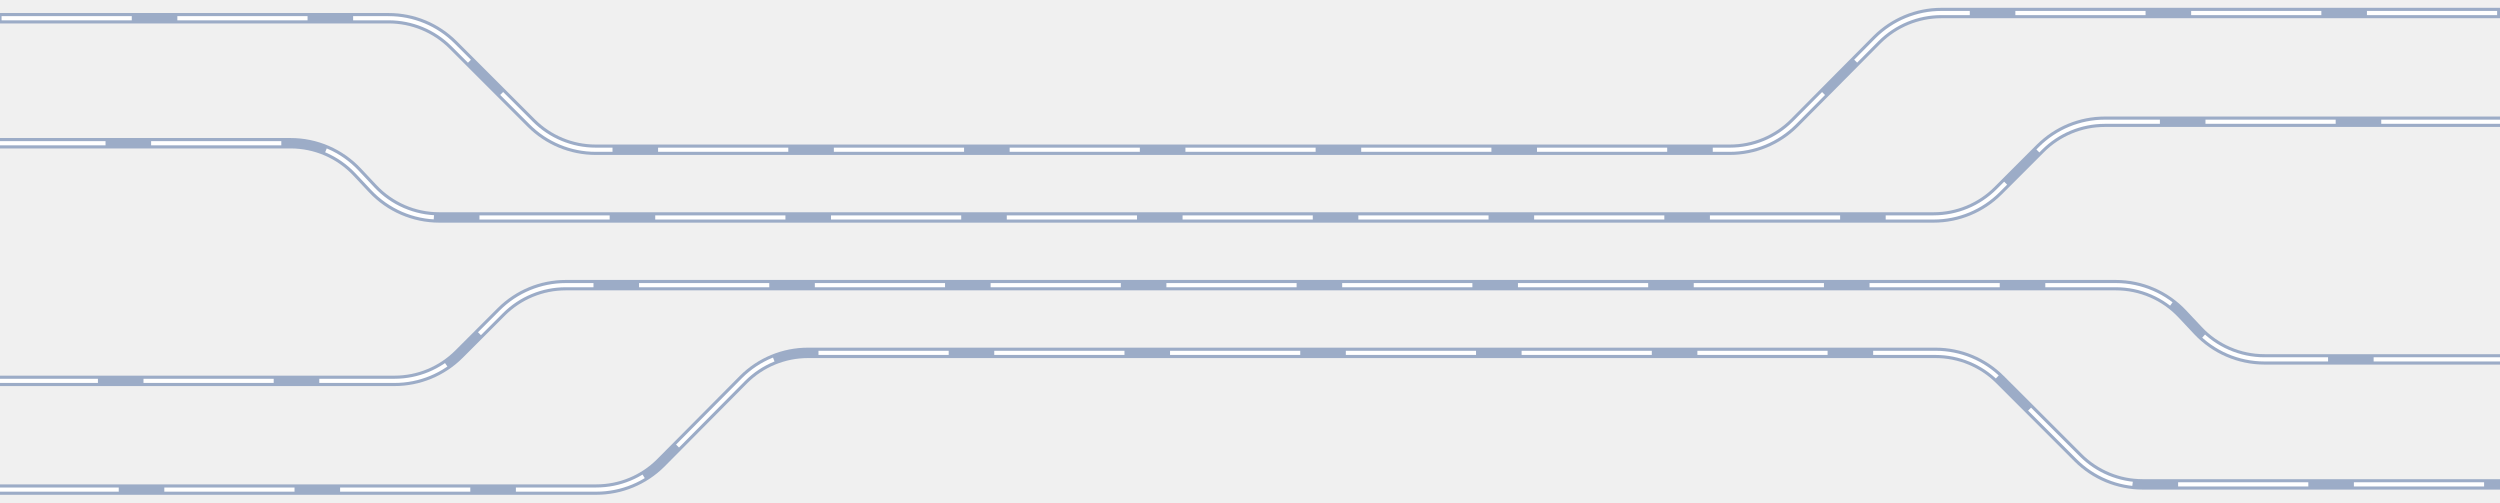
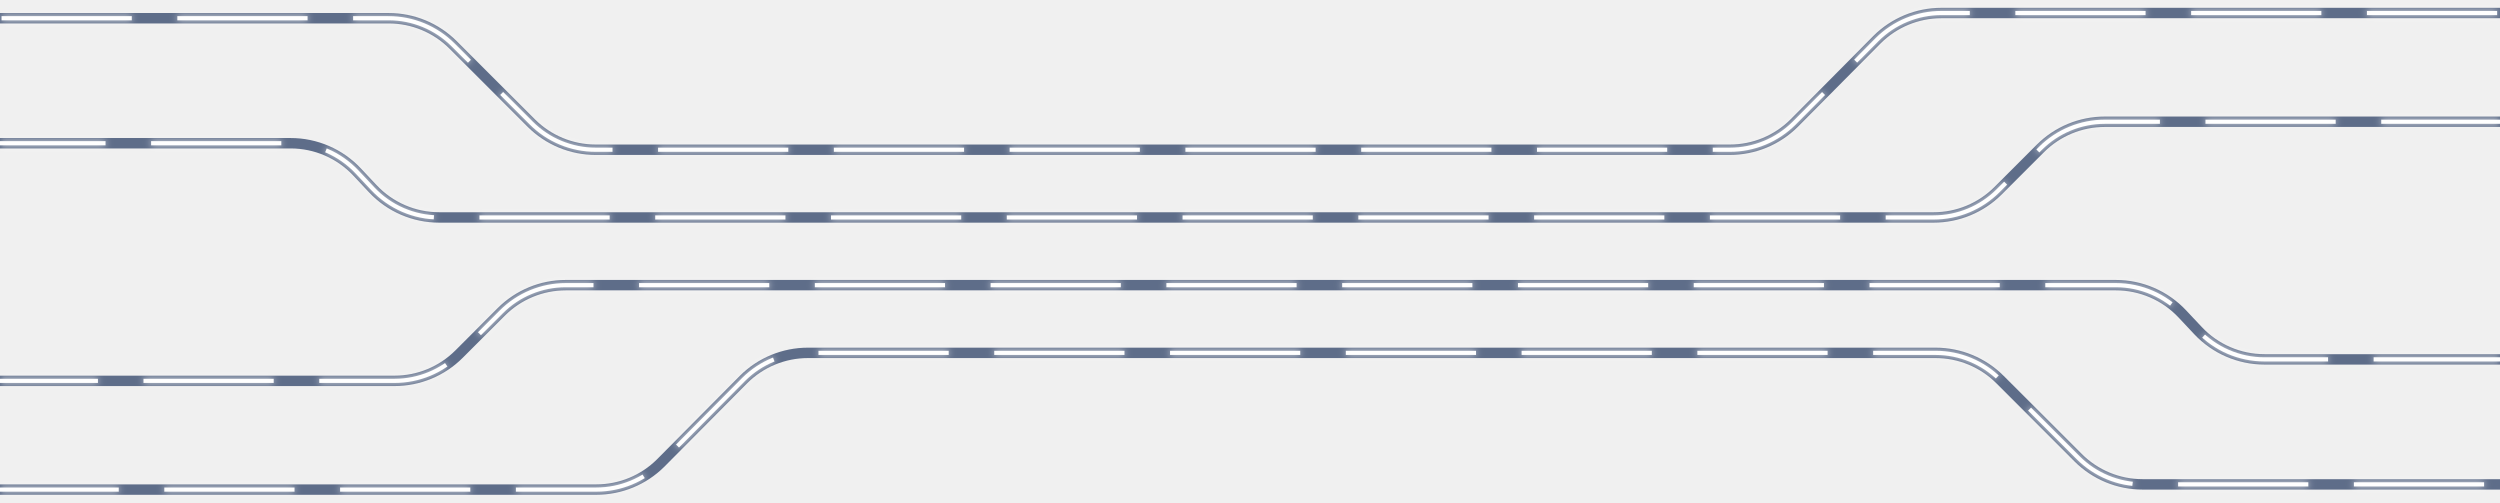
<svg xmlns="http://www.w3.org/2000/svg" viewBox="0 0 1920 386" width="1920" height="386" preserveAspectRatio="xMidYMid meet" style="width: 100%; height: 100%; transform: translate3d(0px, 0px, 0px); content-visibility: visible;">
+   <style>path[stroke="#FFFFFF"]{animation:flowDash 0.7s linear infinite;stroke-dasharray:100 35;filter:drop-shadow(0 0 3px rgba(255,255,255,0.95));}@keyframes flowDash{from{stroke-dashoffset:0;}to{stroke-dashoffset:-135;}}</style>
  <defs>
    <clipPath id="__lottie_element_98">
      <rect width="1920" height="386" x="0" y="0" />
    </clipPath>
    <clipPath id="__lottie_element_100">
      <path d="M0,0 L1920,0 L1920,386 L0,386z" />
    </clipPath>
  </defs>
  <g clip-path="url(#__lottie_element_98)">
    <g clip-path="url(#__lottie_element_100)" transform="matrix(1,0,0,1,0,0)" opacity="1" style="display: block;">
      <g transform="matrix(1,0,0,1,0,0)" opacity="1" style="display: block;">
        <g opacity="1" transform="matrix(1,0,0,1,-24.00586,271)">
-           <path stroke-linecap="butt" stroke-linejoin="miter" fill-opacity="0" stroke-miterlimit="4" stroke="#9CACC7" stroke-opacity="1" stroke-width="8px" d=" M0,105 C0,105 481.933,105 482.011,105 C482.011,105 482.011,105 482.011,105 C500.531,105 518.294,97.661 531.412,84.593 C531.476,84.53 531.54,84.465 531.604,84.401 C534.28,81.704 592.236,23.297 594.913,20.599 C594.977,20.535 595.04,20.47 595.105,20.407 C608.223,7.339 625.986,0 644.506,0 C644.506,0 1510.51,0 1510.51,0 C1529.076,0 1546.88,7.375 1560.008,20.502 C1560.008,20.503 1560.008,20.503 1560.008,20.503 C1560.056,20.551 1619.953,80.448 1620.003,80.497 C1620.003,80.497 1620.003,80.497 1620.003,80.497 C1633.13,93.625 1650.935,101 1669.5,101 C1669.5,101 1995.005,101 1995.005,101" />
+           <path stroke-linecap="butt" stroke-linejoin="miter" fill-opacity="0" stroke-miterlimit="4" stroke="#5E6D89" stroke-opacity="1" stroke-width="8px" d=" M0,105 C0,105 481.933,105 482.011,105 C482.011,105 482.011,105 482.011,105 C500.531,105 518.294,97.661 531.412,84.593 C531.476,84.53 531.54,84.465 531.604,84.401 C534.28,81.704 592.236,23.297 594.913,20.599 C594.977,20.535 595.04,20.47 595.105,20.407 C608.223,7.339 625.986,0 644.506,0 C644.506,0 1510.51,0 1510.51,0 C1529.076,0 1546.88,7.375 1560.008,20.502 C1560.008,20.503 1560.008,20.503 1560.008,20.503 C1560.056,20.551 1619.953,80.448 1620.003,80.497 C1620.003,80.497 1620.003,80.497 1620.003,80.497 C1633.13,93.625 1650.935,101 1669.5,101 C1669.5,101 1995.005,101 1995.005,101" />
        </g>
      </g>
      <g transform="matrix(1,0,0,1,0,0)" opacity="1" style="display: block;">
        <g opacity="1" transform="matrix(1,0,0,1,-24.00586,271)">
          <path stroke-linecap="butt" stroke-linejoin="miter" fill-opacity="0" stroke-miterlimit="4" stroke-dasharray=" 100 35" stroke-dashoffset="119.8" stroke="#FFFFFF" stroke-opacity="1" stroke-width="3.198px" d=" M0,105 C0,105 481.933,105 482.011,105 C482.011,105 482.011,105 482.011,105 C500.531,105 518.294,97.661 531.412,84.593 C531.476,84.53 531.54,84.465 531.604,84.401 C534.28,81.704 592.236,23.297 594.913,20.599 C594.977,20.535 595.04,20.47 595.105,20.407 C608.223,7.339 625.986,0 644.506,0 C644.506,0 1510.51,0 1510.51,0 C1529.076,0 1546.88,7.375 1560.008,20.502 C1560.008,20.503 1560.008,20.503 1560.008,20.503 C1560.056,20.551 1619.953,80.448 1620.003,80.497 C1620.003,80.497 1620.003,80.497 1620.003,80.497 C1633.13,93.625 1650.935,101 1669.5,101 C1669.5,101 1995.005,101 1995.005,101" />
        </g>
      </g>
      <g transform="matrix(1,0,0,1,0,0)" opacity="1" style="display: block;">
        <g opacity="1" transform="matrix(1,0,0,1,-40,219)">
-           <path stroke-linecap="butt" stroke-linejoin="miter" fill-opacity="0" stroke-miterlimit="4" stroke="#9CACC7" stroke-opacity="1" stroke-width="8px" d=" M0,73.5 C0,73.5 343.01,73.5 343.01,73.5 C361.575,73.5 379.38,66.125 392.508,52.997 C392.508,52.997 392.508,52.997 392.508,52.997 C392.53,52.975 424.959,20.546 425.003,20.503 C425.003,20.503 425.003,20.503 425.003,20.502 C438.13,7.375 455.935,0 474.5,0 C474.5,0 1665,0 1665,0 C1684.334,0 1702.808,7.997 1716.04,22.094 C1716.04,22.094 1716.04,22.094 1716.04,22.094 C1716.058,22.114 1728.046,34.887 1728.064,34.906 C1728.064,34.906 1728.064,34.906 1728.064,34.906 C1741.296,49.003 1759.77,57 1779.104,57 C1779.104,57 2082,57 2082,57" />
+           <path stroke-linecap="butt" stroke-linejoin="miter" fill-opacity="0" stroke-miterlimit="4" stroke="#5E6D89" stroke-opacity="1" stroke-width="8px" d=" M0,73.5 C0,73.5 343.01,73.5 343.01,73.5 C361.575,73.5 379.38,66.125 392.508,52.997 C392.508,52.997 392.508,52.997 392.508,52.997 C392.53,52.975 424.959,20.546 425.003,20.503 C425.003,20.503 425.003,20.503 425.003,20.502 C438.13,7.375 455.935,0 474.5,0 C474.5,0 1665,0 1665,0 C1684.334,0 1702.808,7.997 1716.04,22.094 C1716.04,22.094 1716.04,22.094 1716.04,22.094 C1716.058,22.114 1728.046,34.887 1728.064,34.906 C1728.064,34.906 1728.064,34.906 1728.064,34.906 C1741.296,49.003 1759.77,57 1779.104,57 C1779.104,57 2082,57 2082,57" />
        </g>
      </g>
      <g transform="matrix(1,0,0,1,0,0)" opacity="1" style="display: block;">
        <g opacity="1" transform="matrix(1,0,0,1,-40,219)">
          <path stroke-linecap="butt" stroke-linejoin="miter" fill-opacity="0" stroke-miterlimit="4" stroke-dasharray=" 100 35" stroke-dashoffset="119.8" stroke="#FFFFFF" stroke-opacity="1" stroke-width="3.198px" d=" M0,73.5 C0,73.5 343.01,73.5 343.01,73.5 C361.575,73.5 379.38,66.125 392.508,52.997 C392.508,52.997 392.508,52.997 392.508,52.997 C392.53,52.975 424.959,20.546 425.003,20.503 C425.003,20.503 425.003,20.503 425.003,20.502 C438.13,7.375 455.935,0 474.5,0 C474.5,0 1665,0 1665,0 C1684.334,0 1702.808,7.997 1716.04,22.094 C1716.04,22.094 1716.04,22.094 1716.04,22.094 C1716.058,22.114 1728.046,34.887 1728.064,34.906 C1728.064,34.906 1728.064,34.906 1728.064,34.906 C1741.296,49.003 1759.77,57 1779.104,57 C1779.104,57 2082,57 2082,57" />
        </g>
      </g>
      <g transform="matrix(1,0,0,1,0,0)" opacity="1" style="display: block;">
        <g opacity="1" transform="matrix(1,0,0,1,-28,93.5)">
-           <path stroke-linecap="butt" stroke-linejoin="miter" fill-opacity="0" stroke-miterlimit="4" stroke="#9CACC7" stroke-opacity="1" stroke-width="8px" d=" M1972,0 C1972,0 1644.5,0 1644.5,0 C1625.935,0 1608.13,7.375 1595.003,20.503 C1595.003,20.503 1595.003,20.503 1595.003,20.503 C1594.98,20.525 1562.562,52.943 1562.508,52.997 C1562.508,52.997 1562.508,52.997 1562.507,52.998 C1549.38,66.125 1531.575,73.5 1513.01,73.5 C1513.01,73.5 1513.01,73.5 1513.01,73.5 C1512.869,73.5 365.443,73.5 365.302,73.5 C365.302,73.5 365.302,73.5 365.302,73.5 C345.968,73.5 327.494,65.504 314.262,51.406 C314.262,51.406 314.262,51.406 314.262,51.406 C314.244,51.386 302.256,38.614 302.238,38.595 C302.238,38.595 302.238,38.595 302.238,38.595 C289.006,24.497 270.532,16.5 251.198,16.5 C251.198,16.5 0,16.5 0,16.5" />
+           <path stroke-linecap="butt" stroke-linejoin="miter" fill-opacity="0" stroke-miterlimit="4" stroke="#5E6D89" stroke-opacity="1" stroke-width="8px" d=" M1972,0 C1972,0 1644.5,0 1644.5,0 C1625.935,0 1608.13,7.375 1595.003,20.503 C1595.003,20.503 1595.003,20.503 1595.003,20.503 C1594.98,20.525 1562.562,52.943 1562.508,52.997 C1562.508,52.997 1562.508,52.997 1562.507,52.998 C1549.38,66.125 1531.575,73.5 1513.01,73.5 C1513.01,73.5 1513.01,73.5 1513.01,73.5 C1512.869,73.5 365.443,73.5 365.302,73.5 C365.302,73.5 365.302,73.5 365.302,73.5 C345.968,73.5 327.494,65.504 314.262,51.406 C314.262,51.406 314.262,51.406 314.262,51.406 C314.244,51.386 302.256,38.614 302.238,38.595 C302.238,38.595 302.238,38.595 302.238,38.595 C289.006,24.497 270.532,16.5 251.198,16.5 C251.198,16.5 0,16.5 0,16.5" />
        </g>
      </g>
      <g transform="matrix(1,0,0,1,0,0)" opacity="1" style="display: block;">
        <g opacity="1" transform="matrix(1,0,0,1,-28,93.5)">
          <path stroke-linecap="butt" stroke-linejoin="miter" fill-opacity="0" stroke-miterlimit="4" stroke-dasharray=" 100 35" stroke-dashoffset="119.8" stroke="#FFFFFF" stroke-opacity="1" stroke-width="3.198px" d=" M1972,0 C1972,0 1644.5,0 1644.5,0 C1625.935,0 1608.13,7.375 1595.003,20.503 C1595.003,20.503 1595.003,20.503 1595.003,20.503 C1594.98,20.525 1562.562,52.943 1562.508,52.997 C1562.508,52.997 1562.508,52.997 1562.507,52.998 C1549.38,66.125 1531.575,73.5 1513.01,73.5 C1513.01,73.5 1513.01,73.5 1513.01,73.5 C1512.869,73.5 365.443,73.5 365.302,73.5 C365.302,73.5 365.302,73.5 365.302,73.5 C345.968,73.5 327.494,65.504 314.262,51.406 C314.262,51.406 314.262,51.406 314.262,51.406 C314.244,51.386 302.256,38.614 302.238,38.595 C302.238,38.595 302.238,38.595 302.238,38.595 C289.006,24.497 270.532,16.5 251.198,16.5 C251.198,16.5 0,16.5 0,16.5" />
        </g>
      </g>
      <g transform="matrix(1,0,0,1,0,0)" opacity="1" style="display: block;">
        <g opacity="1" transform="matrix(1,0,0,1,-27,10)">
-           <path stroke-linecap="butt" stroke-linejoin="miter" fill-opacity="0" stroke-miterlimit="4" stroke="#9CACC7" stroke-opacity="1" stroke-width="8px" d=" M1960,3.637978807091713e-12 C1960,3.637978807091713e-12 1518.087,5.91894805737625e-12 1517.995,5.9194233716086675e-12 C1517.995,5.9194233716086675e-12 1517.995,3.458389390836869e-12 1517.995,1.4852549528807102e-12 C1499.475,-0 1481.712,7.339 1468.594,20.407 C1468.529,20.47 1468.466,20.535 1468.402,20.599 C1465.725,23.296 1407.77,81.703 1405.093,84.401 C1405.029,84.465 1404.965,84.53 1404.901,84.593 C1391.783,97.661 1374.02,105 1355.5,105 C1355.5,105 484.495,105 484.495,105 C465.93,105 448.125,97.625 434.998,84.498 C434.997,84.497 434.997,84.497 434.997,84.497 C434.939,84.439 375.039,24.539 375.003,24.503 C375.003,24.503 375.003,24.503 375.003,24.503 C361.875,11.375 344.07,4 325.505,4 C325.505,4 0,4 0,4" />
+           <path stroke-linecap="butt" stroke-linejoin="miter" fill-opacity="0" stroke-miterlimit="4" stroke="#5E6D89" stroke-opacity="1" stroke-width="8px" d=" M1960,3.637978807091713e-12 C1960,3.637978807091713e-12 1518.087,5.91894805737625e-12 1517.995,5.9194233716086675e-12 C1517.995,5.9194233716086675e-12 1517.995,3.458389390836869e-12 1517.995,1.4852549528807102e-12 C1499.475,-0 1481.712,7.339 1468.594,20.407 C1468.529,20.47 1468.466,20.535 1468.402,20.599 C1465.725,23.296 1407.77,81.703 1405.093,84.401 C1405.029,84.465 1404.965,84.53 1404.901,84.593 C1391.783,97.661 1374.02,105 1355.5,105 C1355.5,105 484.495,105 484.495,105 C465.93,105 448.125,97.625 434.998,84.498 C434.997,84.497 434.997,84.497 434.997,84.497 C434.939,84.439 375.039,24.539 375.003,24.503 C375.003,24.503 375.003,24.503 375.003,24.503 C361.875,11.375 344.07,4 325.505,4 C325.505,4 0,4 0,4" />
        </g>
      </g>
      <g transform="matrix(1,0,0,1,0,0)" opacity="1" style="display: block;">
        <g opacity="1" transform="matrix(1,0,0,1,-27,10)">
          <path stroke-linecap="butt" stroke-linejoin="miter" fill-opacity="0" stroke-miterlimit="4" stroke-dasharray=" 100 35" stroke-dashoffset="119.8" stroke="#FFFFFF" stroke-opacity="1" stroke-width="3.198px" d=" M1960,3.637978807091713e-12 C1960,3.637978807091713e-12 1518.087,5.91894805737625e-12 1517.995,5.9194233716086675e-12 C1517.995,5.9194233716086675e-12 1517.995,3.458389390836869e-12 1517.995,1.4852549528807102e-12 C1499.475,-0 1481.712,7.339 1468.594,20.407 C1468.529,20.47 1468.466,20.535 1468.402,20.599 C1465.725,23.296 1407.77,81.703 1405.093,84.401 C1405.029,84.465 1404.965,84.53 1404.901,84.593 C1391.783,97.661 1374.02,105 1355.5,105 C1355.5,105 484.495,105 484.495,105 C465.93,105 448.125,97.625 434.998,84.498 C434.997,84.497 434.997,84.497 434.997,84.497 C434.939,84.439 375.039,24.539 375.003,24.503 C375.003,24.503 375.003,24.503 375.003,24.503 C361.875,11.375 344.07,4 325.505,4 C325.505,4 0,4 0,4" />
        </g>
      </g>
    </g>
  </g>
</svg>
